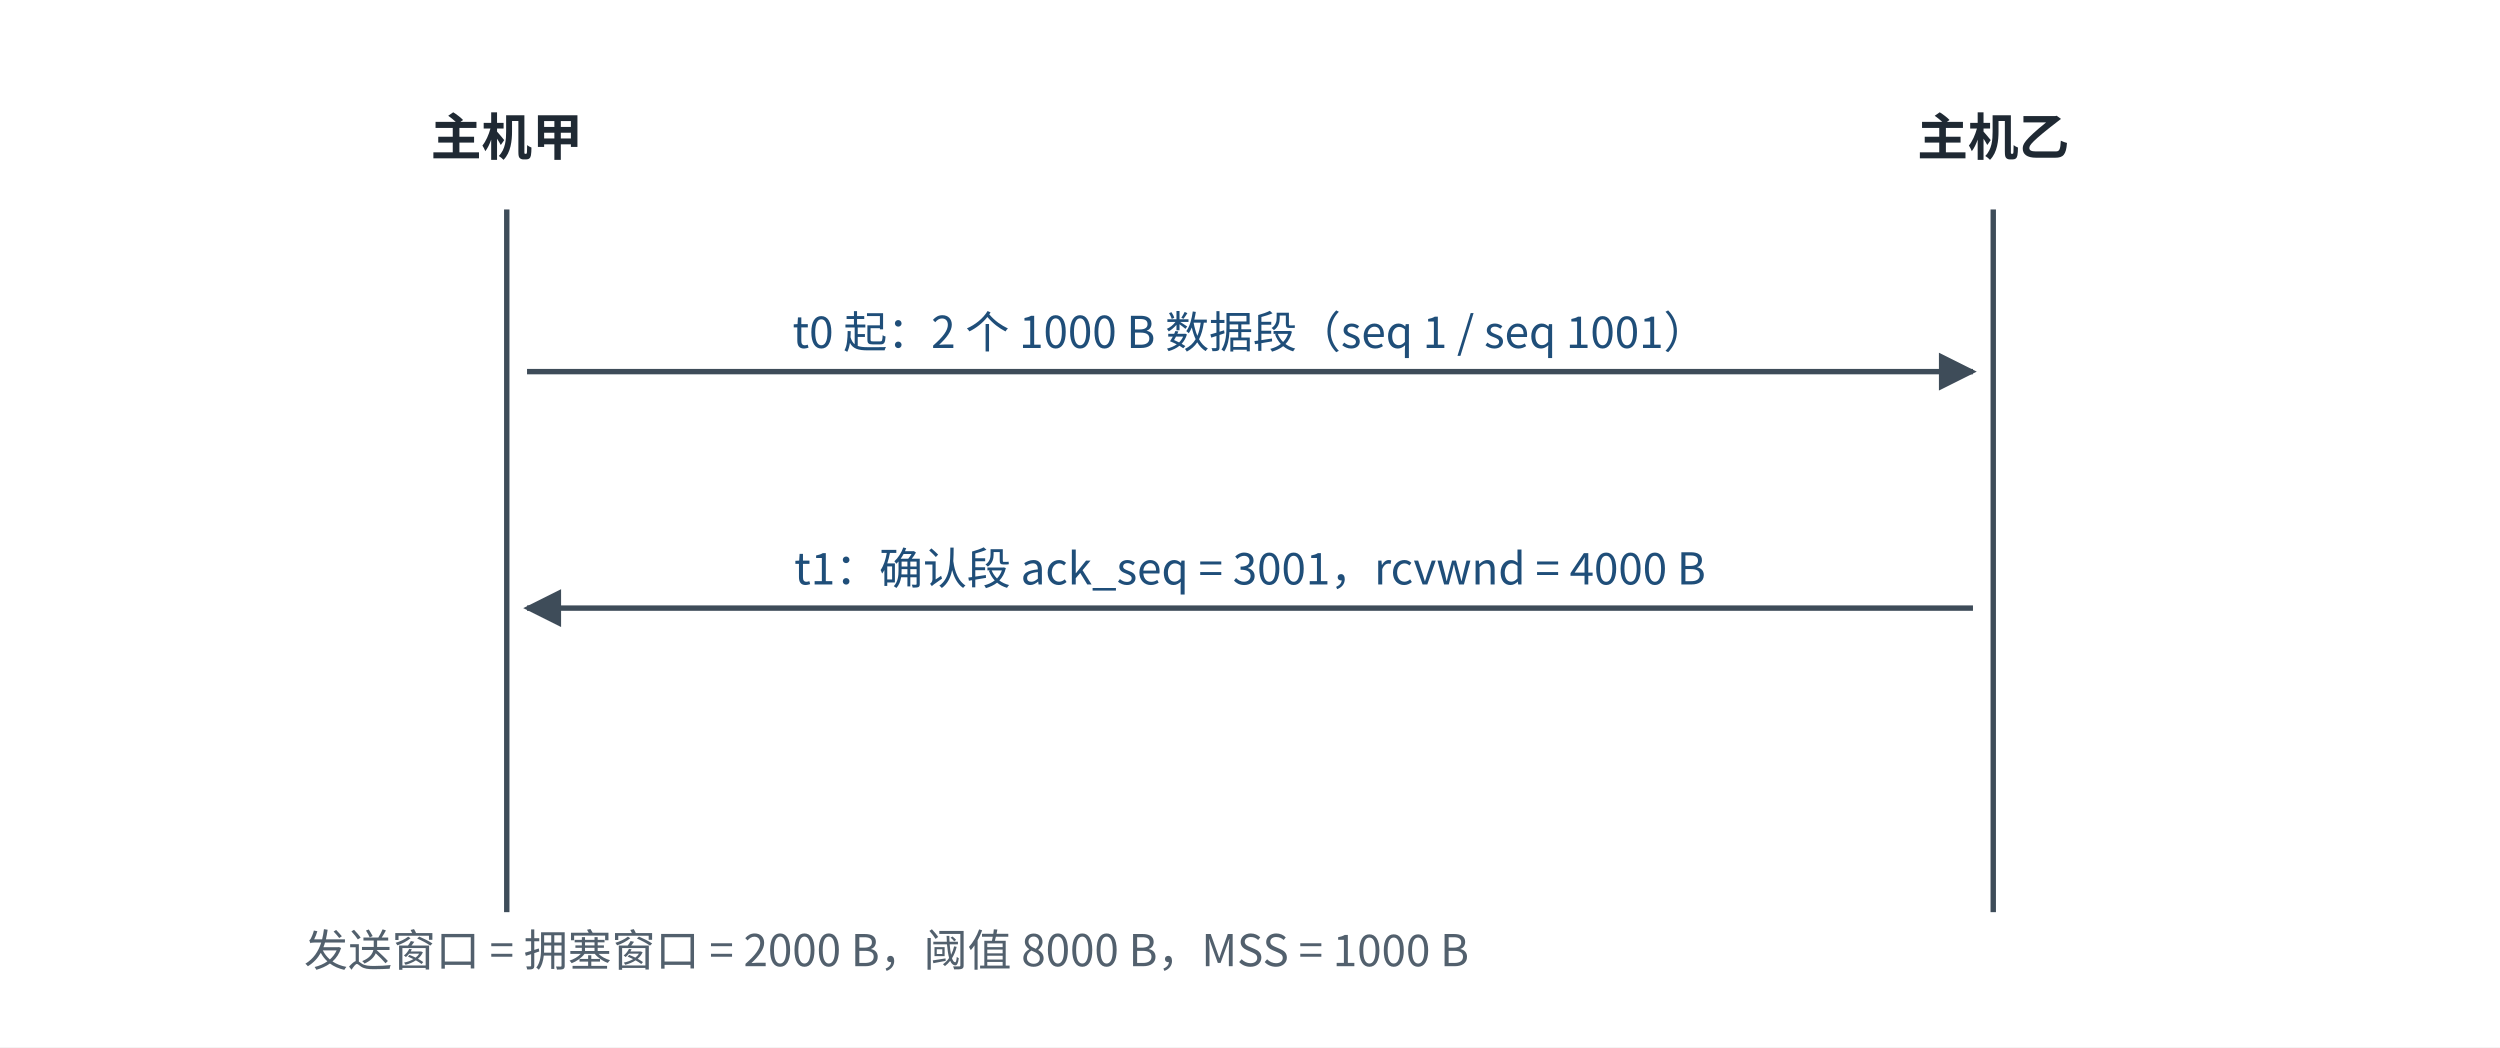
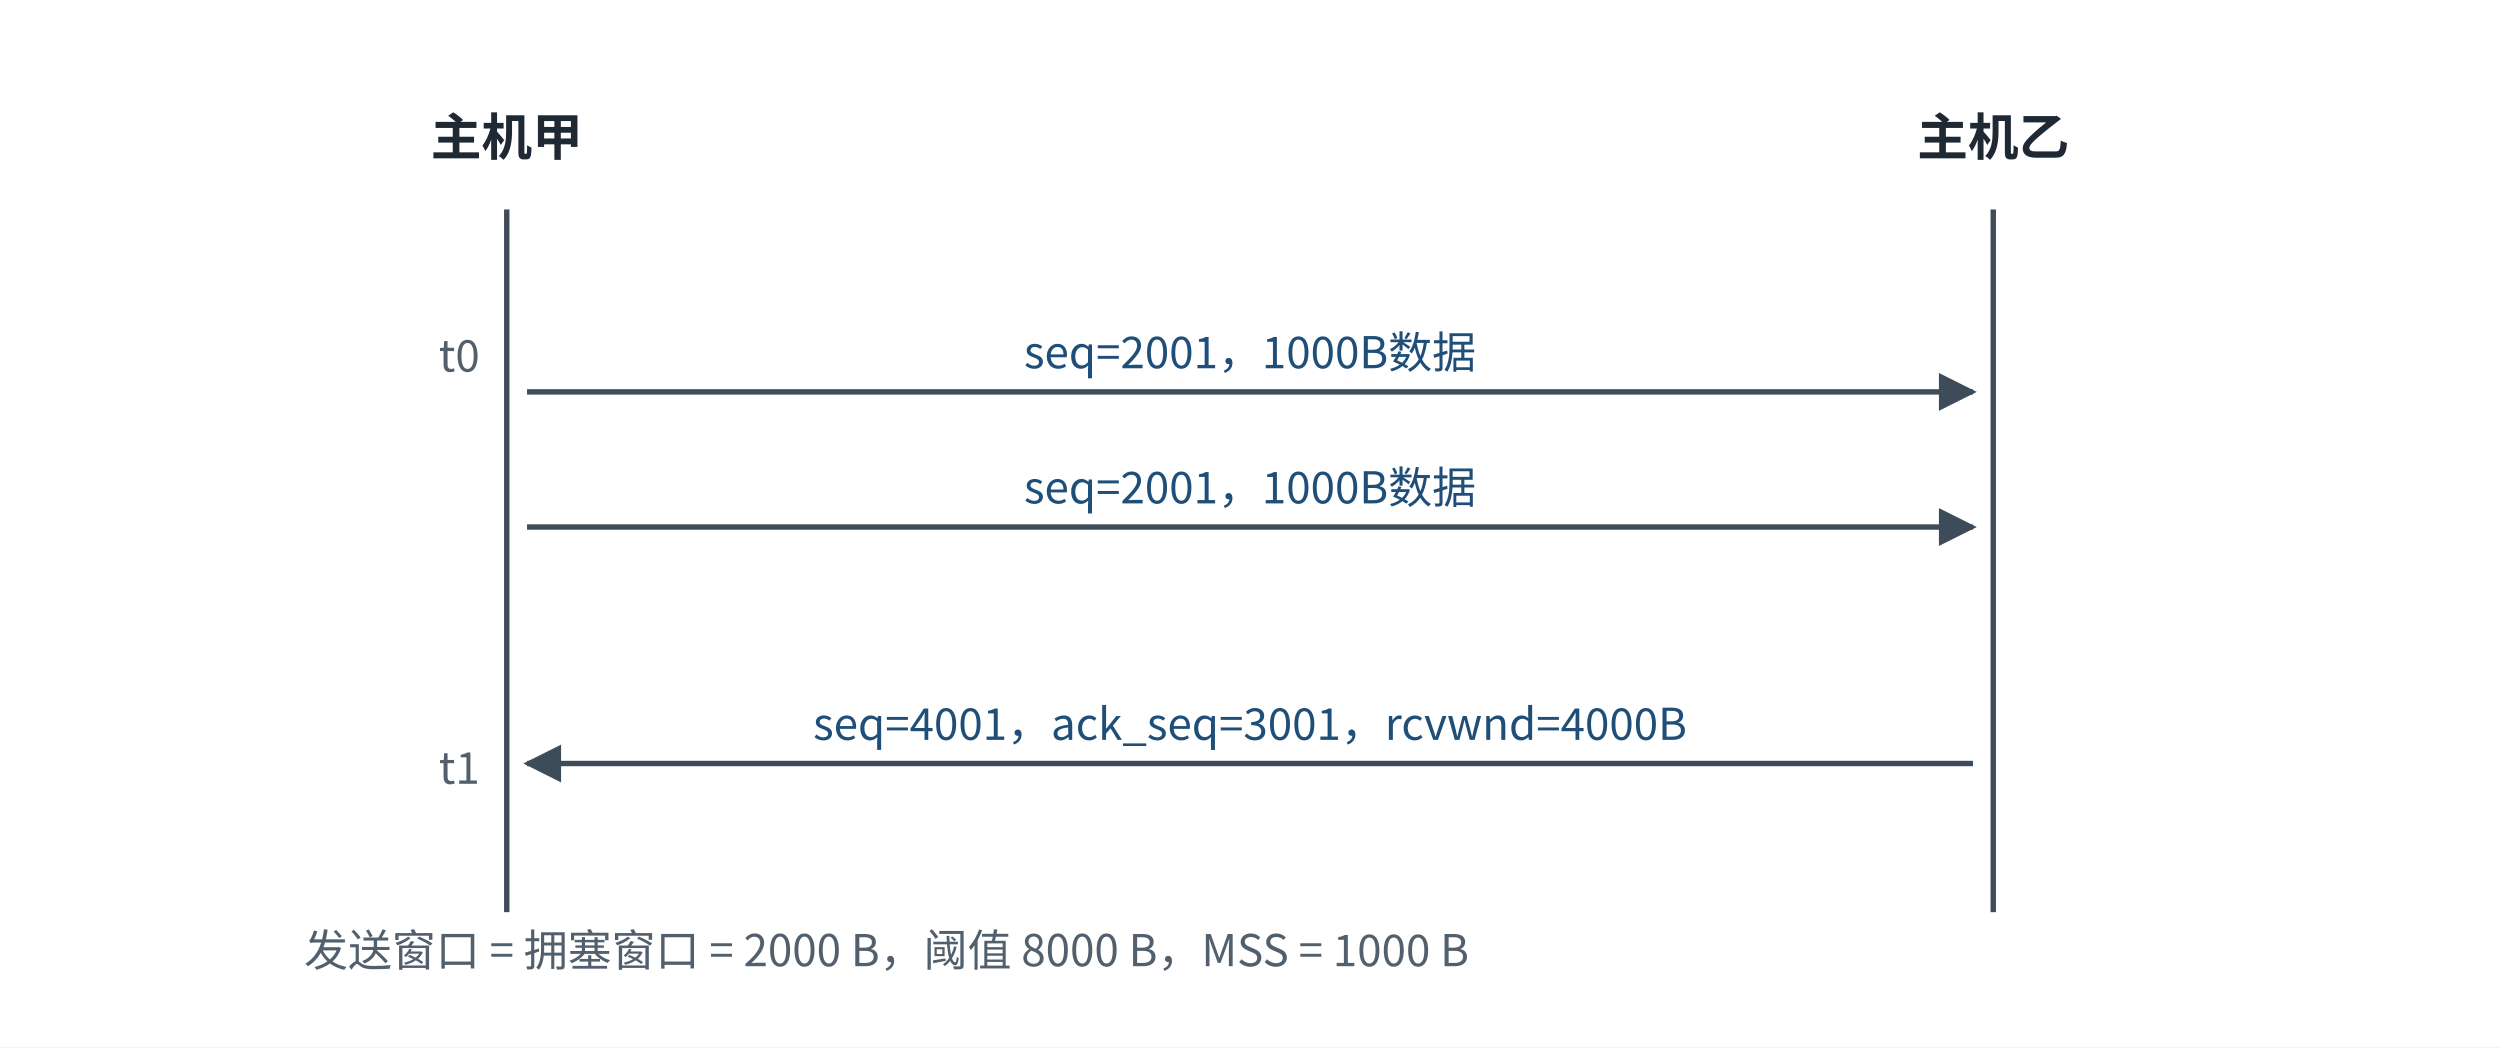
<svg xmlns="http://www.w3.org/2000/svg" viewBox="0 0 740 310" width="740" height="310" role="img">
  <defs>
    <marker id="ah" viewBox="0 0 10 10" refX="9" refY="5" markerWidth="7" markerHeight="7" orient="auto-start-reverse">
      <path d="M 0 0 L 10 5 L 0 10 z" fill="#3e4c59" />
    </marker>
  </defs>
  <rect width="740" height="310" fill="#ffffff" />
  <text x="150" y="46" font-family="system-ui, 'Segoe UI', 'Noto Sans CJK SC', 'Microsoft YaHei', sans-serif" font-size="15" text-anchor="middle" fill="#1f2933" font-weight="600">主机甲</text>
  <text x="590" y="46" font-family="system-ui, 'Segoe UI', 'Noto Sans CJK SC', 'Microsoft YaHei', sans-serif" font-size="15" text-anchor="middle" fill="#1f2933" font-weight="600">主机乙</text>
  <line x1="150" y1="62" x2="150" y2="270" stroke="#3e4c59" stroke-width="1.6" />
  <line x1="590" y1="62" x2="590" y2="270" stroke="#3e4c59" stroke-width="1.6" />
-   <line x1="156" y1="110" x2="584" y2="110" stroke="#3e4c59" stroke-width="1.6" marker-end="url(#ah)" />
-   <text x="370.0" y="103" font-family="system-ui, 'Segoe UI', 'Noto Sans CJK SC', 'Microsoft YaHei', sans-serif" font-size="13" text-anchor="middle" fill="#1f4e79" font-weight="400">t0 起：2 个 1000 B 数据段（seq 1 / seq 1001）</text>
-   <line x1="584" y1="180" x2="156" y2="180" stroke="#3e4c59" stroke-width="1.6" marker-end="url(#ah)" />
-   <text x="370.0" y="173" font-family="system-ui, 'Segoe UI', 'Noto Sans CJK SC', 'Microsoft YaHei', sans-serif" font-size="13" text-anchor="middle" fill="#1f4e79" font-weight="400">t1：确认段 ack_seq = 3001，rcvwnd = 4000 B</text>
+   <text x="142" y="110" font-family="system-ui, 'Segoe UI', 'Noto Sans CJK SC', 'Microsoft YaHei', sans-serif" font-size="13" text-anchor="end" fill="#52606d" font-weight="400">t0</text>
+   <line x1="156" y1="116" x2="584" y2="116" stroke="#3e4c59" stroke-width="1.6" marker-end="url(#ah)" />
+   <text x="370.0" y="109" font-family="system-ui, 'Segoe UI', 'Noto Sans CJK SC', 'Microsoft YaHei', sans-serif" font-size="13" text-anchor="middle" fill="#1f4e79" font-weight="400">seq=2001，1000B数据</text>
+   <line x1="156" y1="156" x2="584" y2="156" stroke="#3e4c59" stroke-width="1.6" marker-end="url(#ah)" />
+   <text x="370.0" y="149" font-family="system-ui, 'Segoe UI', 'Noto Sans CJK SC', 'Microsoft YaHei', sans-serif" font-size="13" text-anchor="middle" fill="#1f4e79" font-weight="400">seq=2001，1000B数据</text>
+   <line x1="584" y1="226" x2="156" y2="226" stroke="#3e4c59" stroke-width="1.6" marker-end="url(#ah)" />
+   <text x="370.0" y="219" font-family="system-ui, 'Segoe UI', 'Noto Sans CJK SC', 'Microsoft YaHei', sans-serif" font-size="13" text-anchor="middle" fill="#1f4e79" font-weight="400">seq=4001，ack_seq=3001，rcvwnd=4000B</text>
+   <text x="142" y="232" font-family="system-ui, 'Segoe UI', 'Noto Sans CJK SC', 'Microsoft YaHei', sans-serif" font-size="13" text-anchor="end" fill="#52606d" font-weight="400">t1</text>
  <text x="90" y="286" font-family="system-ui, 'Segoe UI', 'Noto Sans CJK SC', 'Microsoft YaHei', sans-serif" font-size="13" text-anchor="start" fill="#52606d" font-weight="400">发送窗口 = 拥塞窗口 = 2000 B，阈值 8000 B，MSS = 1000 B</text>
</svg>
